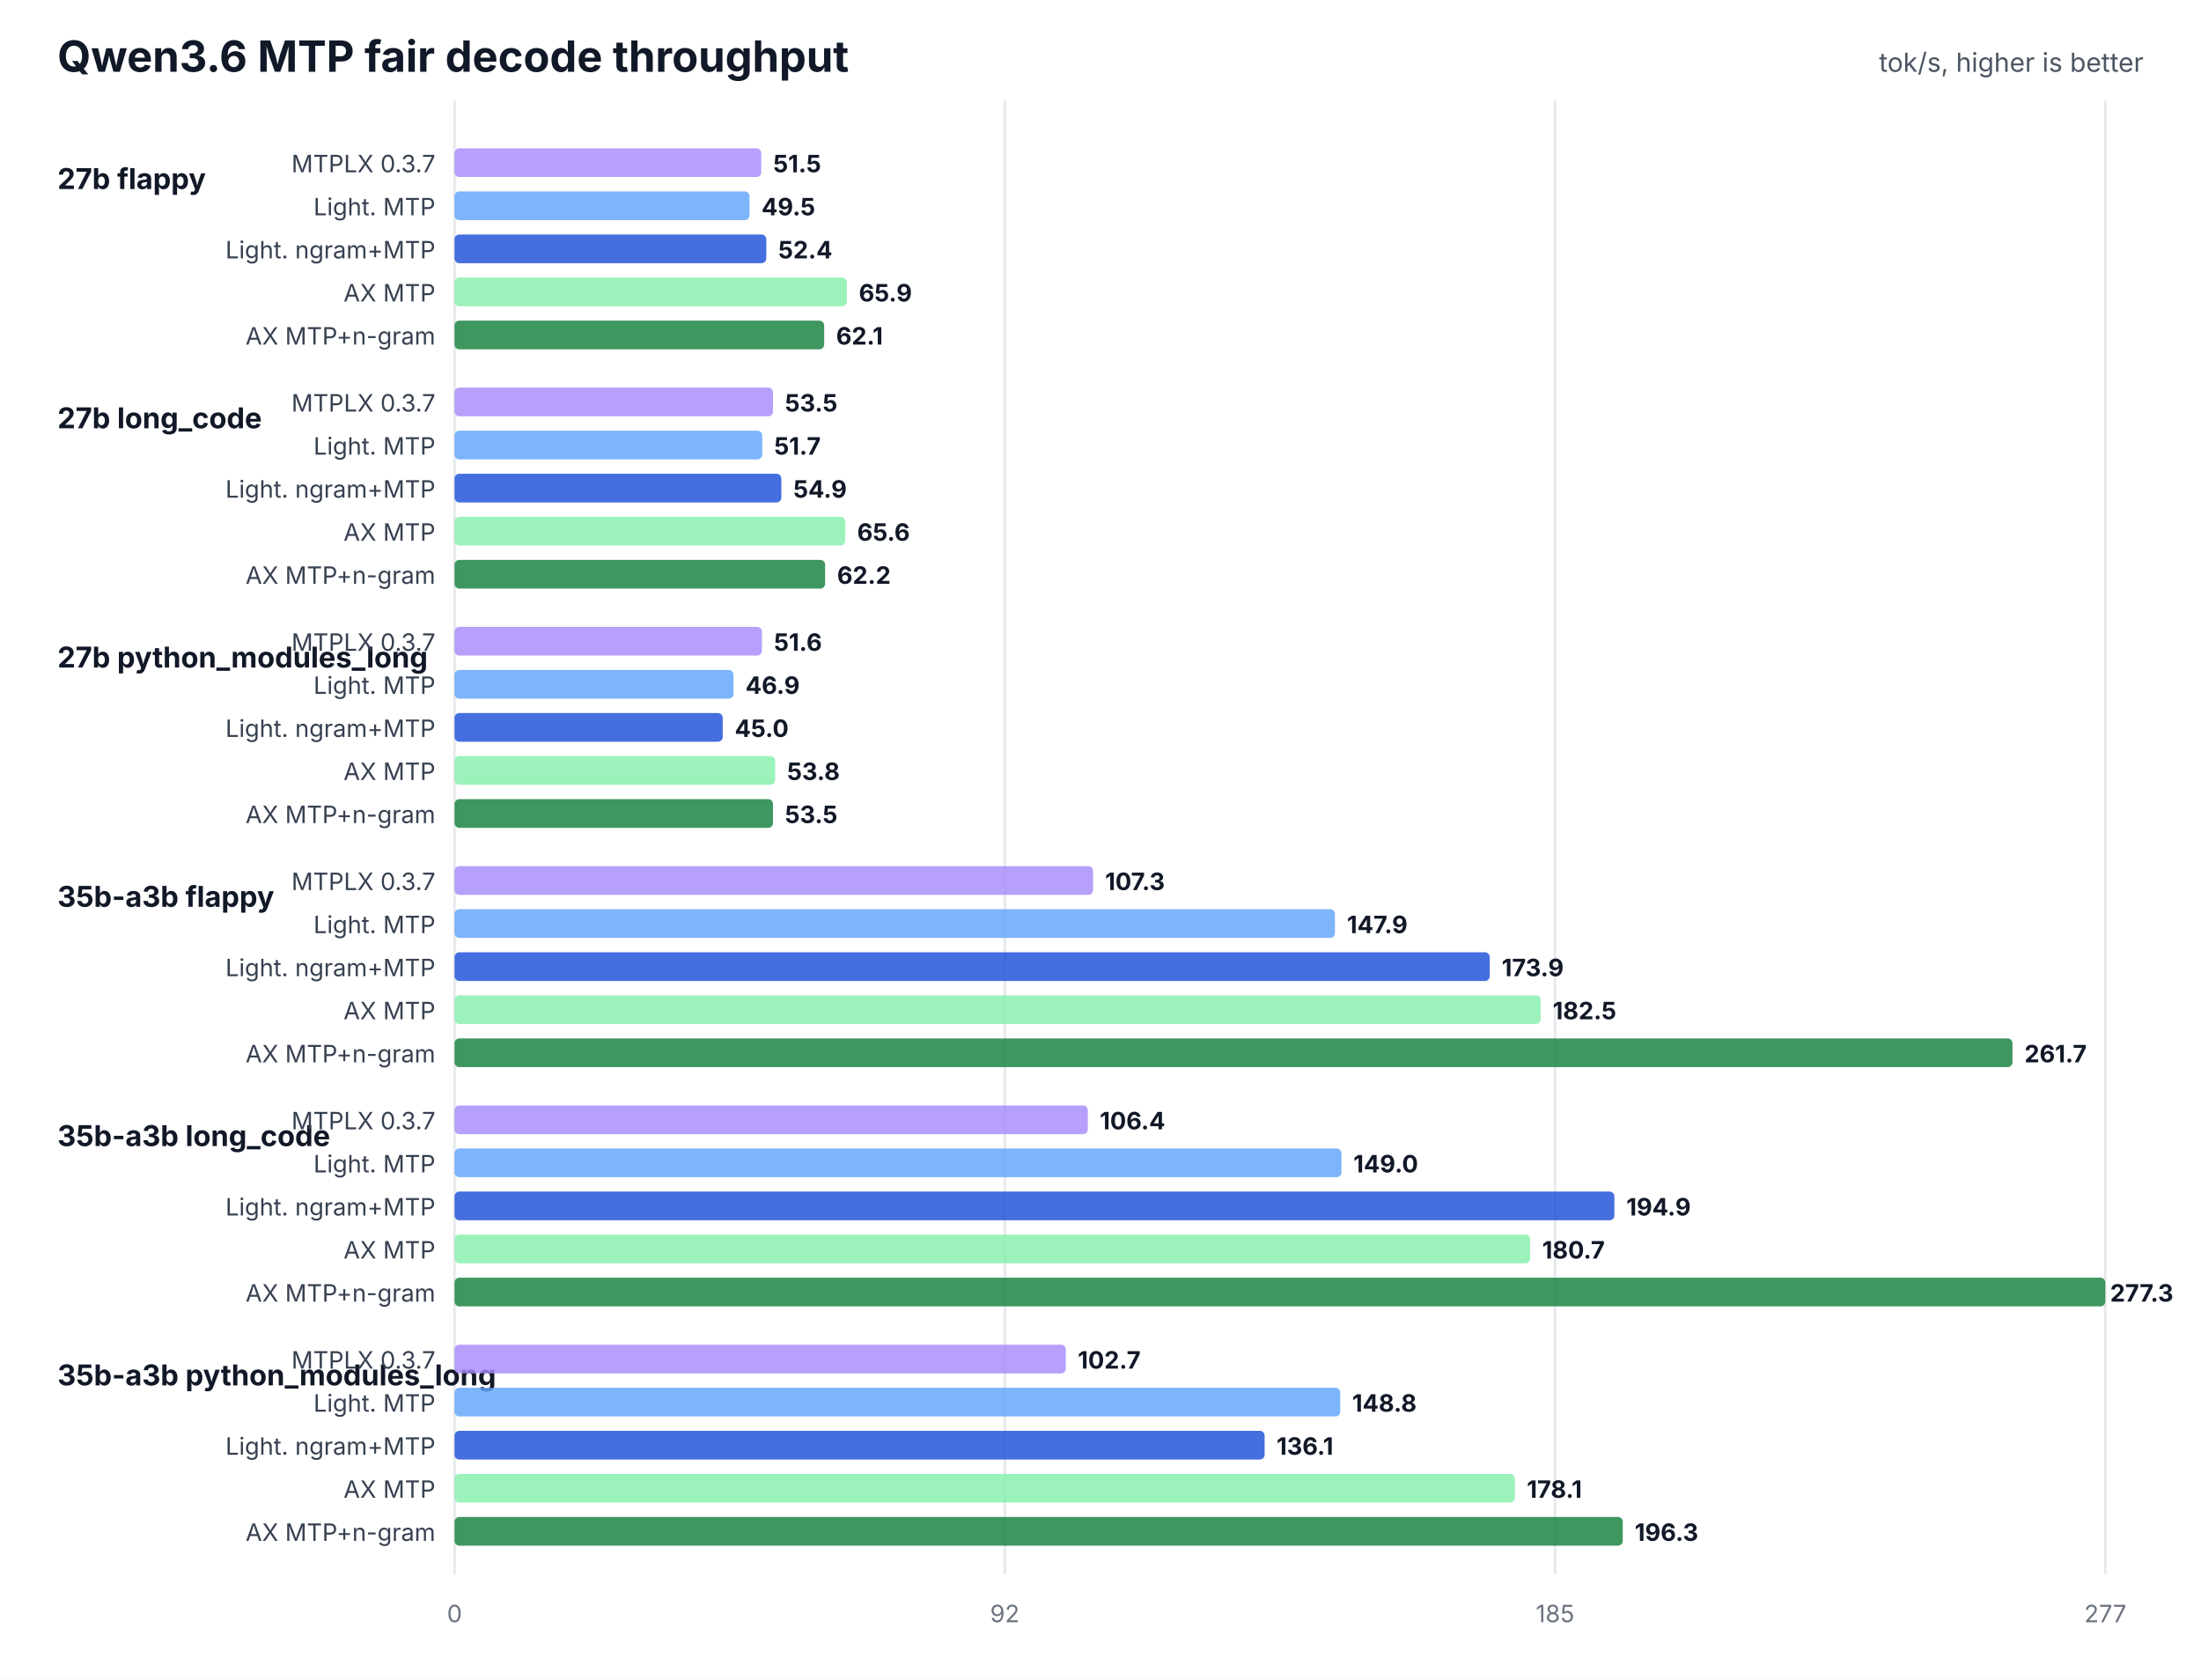
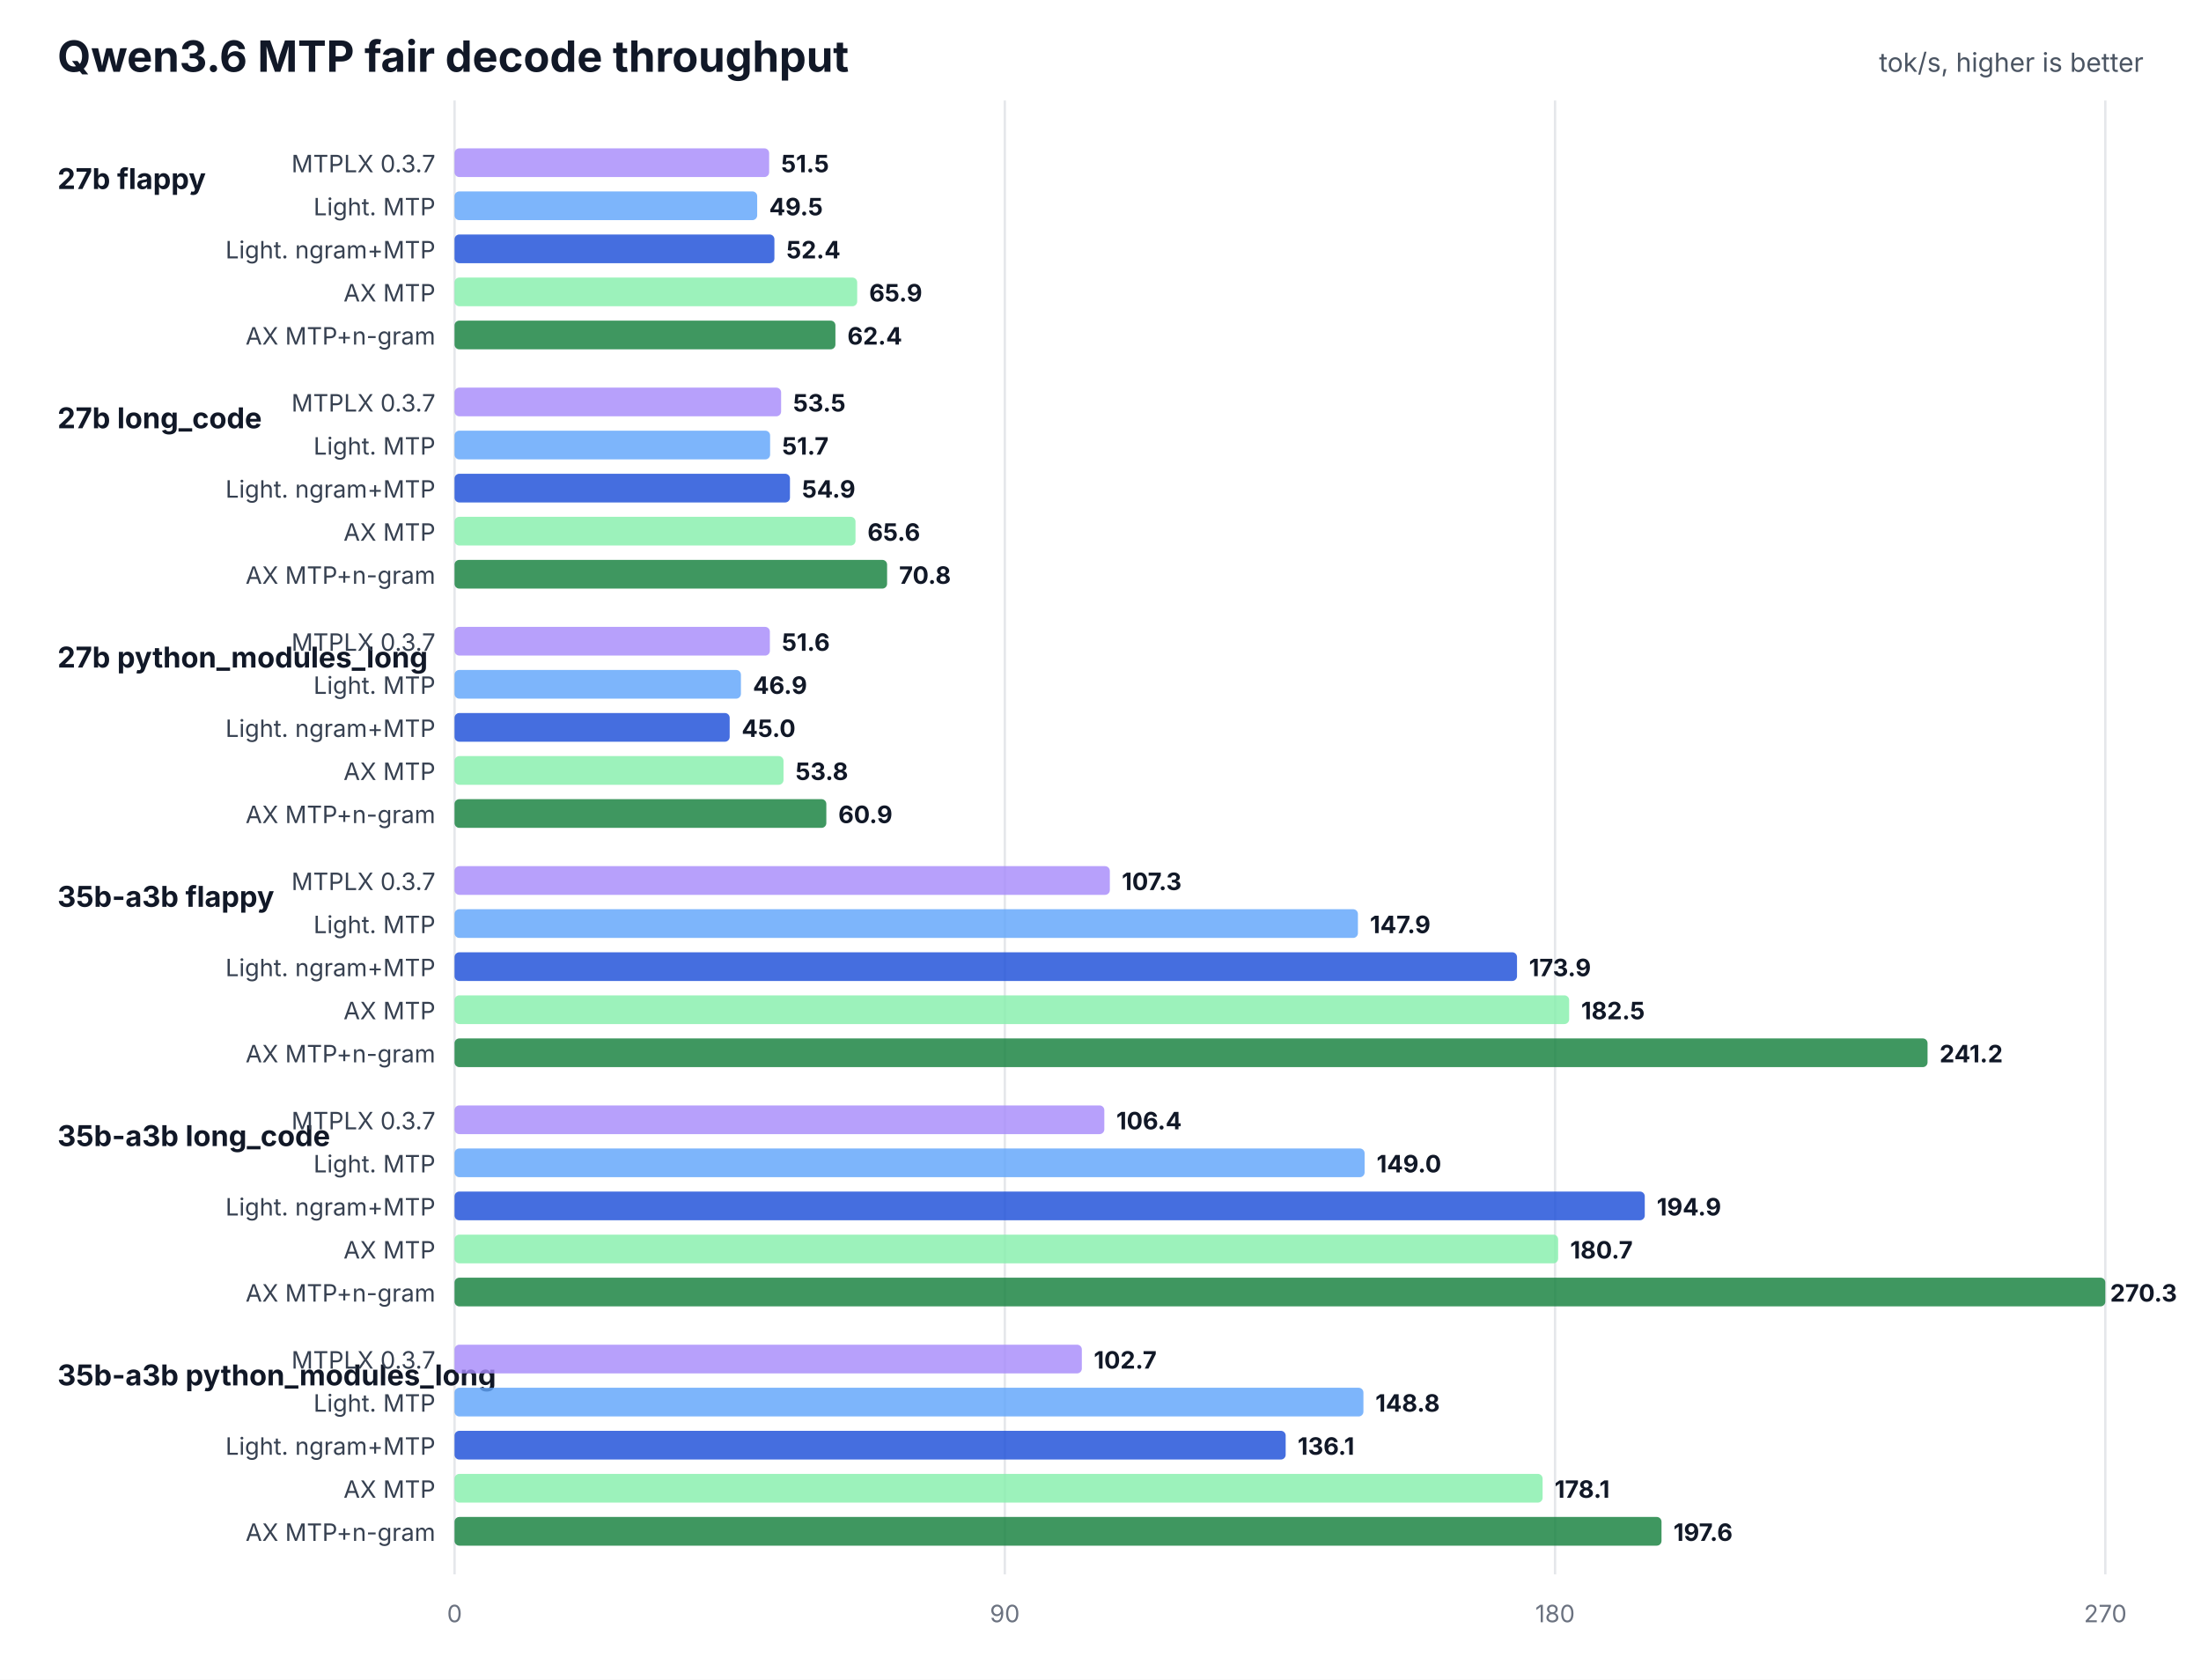
<svg xmlns="http://www.w3.org/2000/svg" width="920" height="702" viewBox="0 0 920 702" role="img">
  <rect width="100%" height="100%" fill="#ffffff" />
  <text x="24" y="30" font-family="Inter,Segoe UI,Arial,sans-serif" font-size="18" font-weight="700" fill="#111827">Qwen3.6 MTP fair decode throughput</text>
  <text x="896" y="30" text-anchor="end" font-family="Inter,Segoe UI,Arial,sans-serif" font-size="11" fill="#4b5563">tok/s, higher is better</text>
  <line x1="190.0" y1="42" x2="190.0" y2="658" stroke="#e5e7eb" stroke-width="1" />
  <text x="190.0" y="678" text-anchor="middle" font-family="Inter,Segoe UI,Arial,sans-serif" font-size="10" fill="#6b7280">0</text>
  <line x1="420.0" y1="42" x2="420.0" y2="658" stroke="#e5e7eb" stroke-width="1" />
-   <text x="420.0" y="678" text-anchor="middle" font-family="Inter,Segoe UI,Arial,sans-serif" font-size="10" fill="#6b7280">92</text>
+   <text x="420.0" y="678" text-anchor="middle" font-family="Inter,Segoe UI,Arial,sans-serif" font-size="10" fill="#6b7280">90</text>
  <line x1="650.0" y1="42" x2="650.0" y2="658" stroke="#e5e7eb" stroke-width="1" />
-   <text x="650.0" y="678" text-anchor="middle" font-family="Inter,Segoe UI,Arial,sans-serif" font-size="10" fill="#6b7280">185</text>
+   <text x="650.0" y="678" text-anchor="middle" font-family="Inter,Segoe UI,Arial,sans-serif" font-size="10" fill="#6b7280">180</text>
  <line x1="880.0" y1="42" x2="880.0" y2="658" stroke="#e5e7eb" stroke-width="1" />
-   <text x="880.0" y="678" text-anchor="middle" font-family="Inter,Segoe UI,Arial,sans-serif" font-size="10" fill="#6b7280">277</text>
+   <text x="880.0" y="678" text-anchor="middle" font-family="Inter,Segoe UI,Arial,sans-serif" font-size="10" fill="#6b7280">270</text>
  <text x="24" y="79" font-family="Inter,Segoe UI,Arial,sans-serif" font-size="12" font-weight="700" fill="#111827">27b flappy</text>
  <text x="182" y="72" text-anchor="end" font-family="Inter,Segoe UI,Arial,sans-serif" font-size="10" fill="#374151">MTPLX 0.3.7</text>
-   <rect x="190" y="62" width="128.2" height="12" rx="2" fill="#a78bfa" fill-opacity="0.82" />
-   <text x="323.2" y="72" font-family="Inter,Segoe UI,Arial,sans-serif" font-size="10" font-weight="700" fill="#111827">51.5</text>
+   <rect x="190" y="62" width="131.5" height="12" rx="2" fill="#a78bfa" fill-opacity="0.82" />
+   <text x="326.5" y="72" font-family="Inter,Segoe UI,Arial,sans-serif" font-size="10" font-weight="700" fill="#111827">51.5</text>
  <text x="182" y="90" text-anchor="end" font-family="Inter,Segoe UI,Arial,sans-serif" font-size="10" fill="#374151">Light. MTP</text>
-   <rect x="190" y="80" width="123.3" height="12" rx="2" fill="#60a5fa" fill-opacity="0.82" />
-   <text x="318.3" y="90" font-family="Inter,Segoe UI,Arial,sans-serif" font-size="10" font-weight="700" fill="#111827">49.5</text>
+   <rect x="190" y="80" width="126.5" height="12" rx="2" fill="#60a5fa" fill-opacity="0.82" />
+   <text x="321.5" y="90" font-family="Inter,Segoe UI,Arial,sans-serif" font-size="10" font-weight="700" fill="#111827">49.5</text>
  <text x="182" y="108" text-anchor="end" font-family="Inter,Segoe UI,Arial,sans-serif" font-size="10" fill="#374151">Light. ngram+MTP</text>
-   <rect x="190" y="98" width="130.3" height="12" rx="2" fill="#1d4ed8" fill-opacity="0.82" />
-   <text x="325.3" y="108" font-family="Inter,Segoe UI,Arial,sans-serif" font-size="10" font-weight="700" fill="#111827">52.4</text>
+   <rect x="190" y="98" width="133.7" height="12" rx="2" fill="#1d4ed8" fill-opacity="0.82" />
+   <text x="328.7" y="108" font-family="Inter,Segoe UI,Arial,sans-serif" font-size="10" font-weight="700" fill="#111827">52.4</text>
  <text x="182" y="126" text-anchor="end" font-family="Inter,Segoe UI,Arial,sans-serif" font-size="10" fill="#374151">AX MTP</text>
-   <rect x="190" y="116" width="164.0" height="12" rx="2" fill="#86efac" fill-opacity="0.82" />
-   <text x="359.0" y="126" font-family="Inter,Segoe UI,Arial,sans-serif" font-size="10" font-weight="700" fill="#111827">65.9</text>
+   <rect x="190" y="116" width="168.3" height="12" rx="2" fill="#86efac" fill-opacity="0.82" />
+   <text x="363.3" y="126" font-family="Inter,Segoe UI,Arial,sans-serif" font-size="10" font-weight="700" fill="#111827">65.9</text>
  <text x="182" y="144" text-anchor="end" font-family="Inter,Segoe UI,Arial,sans-serif" font-size="10" fill="#374151">AX MTP+n-gram</text>
-   <rect x="190" y="134" width="154.5" height="12" rx="2" fill="#15803d" fill-opacity="0.82" />
-   <text x="349.5" y="144" font-family="Inter,Segoe UI,Arial,sans-serif" font-size="10" font-weight="700" fill="#111827">62.1</text>
+   <rect x="190" y="134" width="159.2" height="12" rx="2" fill="#15803d" fill-opacity="0.82" />
+   <text x="354.2" y="144" font-family="Inter,Segoe UI,Arial,sans-serif" font-size="10" font-weight="700" fill="#111827">62.4</text>
  <text x="24" y="179" font-family="Inter,Segoe UI,Arial,sans-serif" font-size="12" font-weight="700" fill="#111827">27b long_code</text>
  <text x="182" y="172" text-anchor="end" font-family="Inter,Segoe UI,Arial,sans-serif" font-size="10" fill="#374151">MTPLX 0.3.7</text>
-   <rect x="190" y="162" width="133.1" height="12" rx="2" fill="#a78bfa" fill-opacity="0.82" />
-   <text x="328.1" y="172" font-family="Inter,Segoe UI,Arial,sans-serif" font-size="10" font-weight="700" fill="#111827">53.5</text>
+   <rect x="190" y="162" width="136.5" height="12" rx="2" fill="#a78bfa" fill-opacity="0.82" />
+   <text x="331.5" y="172" font-family="Inter,Segoe UI,Arial,sans-serif" font-size="10" font-weight="700" fill="#111827">53.5</text>
  <text x="182" y="190" text-anchor="end" font-family="Inter,Segoe UI,Arial,sans-serif" font-size="10" fill="#374151">Light. MTP</text>
-   <rect x="190" y="180" width="128.6" height="12" rx="2" fill="#60a5fa" fill-opacity="0.82" />
-   <text x="323.6" y="190" font-family="Inter,Segoe UI,Arial,sans-serif" font-size="10" font-weight="700" fill="#111827">51.7</text>
+   <rect x="190" y="180" width="131.9" height="12" rx="2" fill="#60a5fa" fill-opacity="0.82" />
+   <text x="326.9" y="190" font-family="Inter,Segoe UI,Arial,sans-serif" font-size="10" font-weight="700" fill="#111827">51.7</text>
  <text x="182" y="208" text-anchor="end" font-family="Inter,Segoe UI,Arial,sans-serif" font-size="10" fill="#374151">Light. ngram+MTP</text>
-   <rect x="190" y="198" width="136.6" height="12" rx="2" fill="#1d4ed8" fill-opacity="0.82" />
-   <text x="331.6" y="208" font-family="Inter,Segoe UI,Arial,sans-serif" font-size="10" font-weight="700" fill="#111827">54.9</text>
+   <rect x="190" y="198" width="140.2" height="12" rx="2" fill="#1d4ed8" fill-opacity="0.82" />
+   <text x="335.2" y="208" font-family="Inter,Segoe UI,Arial,sans-serif" font-size="10" font-weight="700" fill="#111827">54.9</text>
  <text x="182" y="226" text-anchor="end" font-family="Inter,Segoe UI,Arial,sans-serif" font-size="10" fill="#374151">AX MTP</text>
-   <rect x="190" y="216" width="163.3" height="12" rx="2" fill="#86efac" fill-opacity="0.82" />
-   <text x="358.3" y="226" font-family="Inter,Segoe UI,Arial,sans-serif" font-size="10" font-weight="700" fill="#111827">65.6</text>
+   <rect x="190" y="216" width="167.6" height="12" rx="2" fill="#86efac" fill-opacity="0.82" />
+   <text x="362.6" y="226" font-family="Inter,Segoe UI,Arial,sans-serif" font-size="10" font-weight="700" fill="#111827">65.6</text>
  <text x="182" y="244" text-anchor="end" font-family="Inter,Segoe UI,Arial,sans-serif" font-size="10" fill="#374151">AX MTP+n-gram</text>
-   <rect x="190" y="234" width="154.9" height="12" rx="2" fill="#15803d" fill-opacity="0.82" />
-   <text x="349.9" y="244" font-family="Inter,Segoe UI,Arial,sans-serif" font-size="10" font-weight="700" fill="#111827">62.2</text>
+   <rect x="190" y="234" width="180.8" height="12" rx="2" fill="#15803d" fill-opacity="0.82" />
+   <text x="375.8" y="244" font-family="Inter,Segoe UI,Arial,sans-serif" font-size="10" font-weight="700" fill="#111827">70.8</text>
  <text x="24" y="279" font-family="Inter,Segoe UI,Arial,sans-serif" font-size="12" font-weight="700" fill="#111827">27b python_modules_long</text>
  <text x="182" y="272" text-anchor="end" font-family="Inter,Segoe UI,Arial,sans-serif" font-size="10" fill="#374151">MTPLX 0.3.7</text>
-   <rect x="190" y="262" width="128.5" height="12" rx="2" fill="#a78bfa" fill-opacity="0.82" />
-   <text x="323.5" y="272" font-family="Inter,Segoe UI,Arial,sans-serif" font-size="10" font-weight="700" fill="#111827">51.6</text>
+   <rect x="190" y="262" width="131.8" height="12" rx="2" fill="#a78bfa" fill-opacity="0.82" />
+   <text x="326.8" y="272" font-family="Inter,Segoe UI,Arial,sans-serif" font-size="10" font-weight="700" fill="#111827">51.6</text>
  <text x="182" y="290" text-anchor="end" font-family="Inter,Segoe UI,Arial,sans-serif" font-size="10" fill="#374151">Light. MTP</text>
-   <rect x="190" y="280" width="116.6" height="12" rx="2" fill="#60a5fa" fill-opacity="0.82" />
-   <text x="311.6" y="290" font-family="Inter,Segoe UI,Arial,sans-serif" font-size="10" font-weight="700" fill="#111827">46.9</text>
+   <rect x="190" y="280" width="119.7" height="12" rx="2" fill="#60a5fa" fill-opacity="0.82" />
+   <text x="314.7" y="290" font-family="Inter,Segoe UI,Arial,sans-serif" font-size="10" font-weight="700" fill="#111827">46.9</text>
  <text x="182" y="308" text-anchor="end" font-family="Inter,Segoe UI,Arial,sans-serif" font-size="10" fill="#374151">Light. ngram+MTP</text>
-   <rect x="190" y="298" width="112.1" height="12" rx="2" fill="#1d4ed8" fill-opacity="0.82" />
-   <text x="307.1" y="308" font-family="Inter,Segoe UI,Arial,sans-serif" font-size="10" font-weight="700" fill="#111827">45.0</text>
+   <rect x="190" y="298" width="115.0" height="12" rx="2" fill="#1d4ed8" fill-opacity="0.82" />
+   <text x="310.0" y="308" font-family="Inter,Segoe UI,Arial,sans-serif" font-size="10" font-weight="700" fill="#111827">45.0</text>
  <text x="182" y="326" text-anchor="end" font-family="Inter,Segoe UI,Arial,sans-serif" font-size="10" fill="#374151">AX MTP</text>
-   <rect x="190" y="316" width="134.0" height="12" rx="2" fill="#86efac" fill-opacity="0.82" />
-   <text x="329.0" y="326" font-family="Inter,Segoe UI,Arial,sans-serif" font-size="10" font-weight="700" fill="#111827">53.8</text>
+   <rect x="190" y="316" width="137.5" height="12" rx="2" fill="#86efac" fill-opacity="0.82" />
+   <text x="332.5" y="326" font-family="Inter,Segoe UI,Arial,sans-serif" font-size="10" font-weight="700" fill="#111827">53.8</text>
  <text x="182" y="344" text-anchor="end" font-family="Inter,Segoe UI,Arial,sans-serif" font-size="10" fill="#374151">AX MTP+n-gram</text>
-   <rect x="190" y="334" width="133.1" height="12" rx="2" fill="#15803d" fill-opacity="0.82" />
-   <text x="328.1" y="344" font-family="Inter,Segoe UI,Arial,sans-serif" font-size="10" font-weight="700" fill="#111827">53.5</text>
+   <rect x="190" y="334" width="155.4" height="12" rx="2" fill="#15803d" fill-opacity="0.82" />
+   <text x="350.4" y="344" font-family="Inter,Segoe UI,Arial,sans-serif" font-size="10" font-weight="700" fill="#111827">60.9</text>
  <text x="24" y="379" font-family="Inter,Segoe UI,Arial,sans-serif" font-size="12" font-weight="700" fill="#111827">35b-a3b flappy</text>
  <text x="182" y="372" text-anchor="end" font-family="Inter,Segoe UI,Arial,sans-serif" font-size="10" fill="#374151">MTPLX 0.3.7</text>
-   <rect x="190" y="362" width="266.9" height="12" rx="2" fill="#a78bfa" fill-opacity="0.82" />
-   <text x="461.9" y="372" font-family="Inter,Segoe UI,Arial,sans-serif" font-size="10" font-weight="700" fill="#111827">107.3</text>
+   <rect x="190" y="362" width="273.9" height="12" rx="2" fill="#a78bfa" fill-opacity="0.82" />
+   <text x="468.9" y="372" font-family="Inter,Segoe UI,Arial,sans-serif" font-size="10" font-weight="700" fill="#111827">107.3</text>
  <text x="182" y="390" text-anchor="end" font-family="Inter,Segoe UI,Arial,sans-serif" font-size="10" fill="#374151">Light. MTP</text>
-   <rect x="190" y="380" width="368.0" height="12" rx="2" fill="#60a5fa" fill-opacity="0.82" />
-   <text x="563.0" y="390" font-family="Inter,Segoe UI,Arial,sans-serif" font-size="10" font-weight="700" fill="#111827">147.9</text>
+   <rect x="190" y="380" width="377.6" height="12" rx="2" fill="#60a5fa" fill-opacity="0.82" />
+   <text x="572.6" y="390" font-family="Inter,Segoe UI,Arial,sans-serif" font-size="10" font-weight="700" fill="#111827">147.9</text>
  <text x="182" y="408" text-anchor="end" font-family="Inter,Segoe UI,Arial,sans-serif" font-size="10" fill="#374151">Light. ngram+MTP</text>
-   <rect x="190" y="398" width="432.7" height="12" rx="2" fill="#1d4ed8" fill-opacity="0.82" />
-   <text x="627.7" y="408" font-family="Inter,Segoe UI,Arial,sans-serif" font-size="10" font-weight="700" fill="#111827">173.9</text>
+   <rect x="190" y="398" width="444.1" height="12" rx="2" fill="#1d4ed8" fill-opacity="0.82" />
+   <text x="639.1" y="408" font-family="Inter,Segoe UI,Arial,sans-serif" font-size="10" font-weight="700" fill="#111827">173.9</text>
  <text x="182" y="426" text-anchor="end" font-family="Inter,Segoe UI,Arial,sans-serif" font-size="10" fill="#374151">AX MTP</text>
-   <rect x="190" y="416" width="454.0" height="12" rx="2" fill="#86efac" fill-opacity="0.82" />
-   <text x="649.0" y="426" font-family="Inter,Segoe UI,Arial,sans-serif" font-size="10" font-weight="700" fill="#111827">182.5</text>
+   <rect x="190" y="416" width="465.9" height="12" rx="2" fill="#86efac" fill-opacity="0.82" />
+   <text x="660.9" y="426" font-family="Inter,Segoe UI,Arial,sans-serif" font-size="10" font-weight="700" fill="#111827">182.5</text>
  <text x="182" y="444" text-anchor="end" font-family="Inter,Segoe UI,Arial,sans-serif" font-size="10" fill="#374151">AX MTP+n-gram</text>
-   <rect x="190" y="434" width="651.2" height="12" rx="2" fill="#15803d" fill-opacity="0.82" />
-   <text x="846.2" y="444" font-family="Inter,Segoe UI,Arial,sans-serif" font-size="10" font-weight="700" fill="#111827">261.7</text>
+   <rect x="190" y="434" width="615.7" height="12" rx="2" fill="#15803d" fill-opacity="0.82" />
+   <text x="810.7" y="444" font-family="Inter,Segoe UI,Arial,sans-serif" font-size="10" font-weight="700" fill="#111827">241.2</text>
  <text x="24" y="479" font-family="Inter,Segoe UI,Arial,sans-serif" font-size="12" font-weight="700" fill="#111827">35b-a3b long_code</text>
  <text x="182" y="472" text-anchor="end" font-family="Inter,Segoe UI,Arial,sans-serif" font-size="10" fill="#374151">MTPLX 0.3.7</text>
-   <rect x="190" y="462" width="264.7" height="12" rx="2" fill="#a78bfa" fill-opacity="0.82" />
-   <text x="459.7" y="472" font-family="Inter,Segoe UI,Arial,sans-serif" font-size="10" font-weight="700" fill="#111827">106.4</text>
+   <rect x="190" y="462" width="271.6" height="12" rx="2" fill="#a78bfa" fill-opacity="0.82" />
+   <text x="466.6" y="472" font-family="Inter,Segoe UI,Arial,sans-serif" font-size="10" font-weight="700" fill="#111827">106.4</text>
  <text x="182" y="490" text-anchor="end" font-family="Inter,Segoe UI,Arial,sans-serif" font-size="10" fill="#374151">Light. MTP</text>
-   <rect x="190" y="480" width="370.7" height="12" rx="2" fill="#60a5fa" fill-opacity="0.82" />
-   <text x="565.7" y="490" font-family="Inter,Segoe UI,Arial,sans-serif" font-size="10" font-weight="700" fill="#111827">149.0</text>
+   <rect x="190" y="480" width="380.4" height="12" rx="2" fill="#60a5fa" fill-opacity="0.82" />
+   <text x="575.4" y="490" font-family="Inter,Segoe UI,Arial,sans-serif" font-size="10" font-weight="700" fill="#111827">149.0</text>
  <text x="182" y="508" text-anchor="end" font-family="Inter,Segoe UI,Arial,sans-serif" font-size="10" fill="#374151">Light. ngram+MTP</text>
-   <rect x="190" y="498" width="484.8" height="12" rx="2" fill="#1d4ed8" fill-opacity="0.82" />
-   <text x="679.8" y="508" font-family="Inter,Segoe UI,Arial,sans-serif" font-size="10" font-weight="700" fill="#111827">194.9</text>
+   <rect x="190" y="498" width="497.5" height="12" rx="2" fill="#1d4ed8" fill-opacity="0.82" />
+   <text x="692.5" y="508" font-family="Inter,Segoe UI,Arial,sans-serif" font-size="10" font-weight="700" fill="#111827">194.9</text>
  <text x="182" y="526" text-anchor="end" font-family="Inter,Segoe UI,Arial,sans-serif" font-size="10" fill="#374151">AX MTP</text>
-   <rect x="190" y="516" width="449.6" height="12" rx="2" fill="#86efac" fill-opacity="0.82" />
-   <text x="644.6" y="526" font-family="Inter,Segoe UI,Arial,sans-serif" font-size="10" font-weight="700" fill="#111827">180.7</text>
+   <rect x="190" y="516" width="461.3" height="12" rx="2" fill="#86efac" fill-opacity="0.82" />
+   <text x="656.3" y="526" font-family="Inter,Segoe UI,Arial,sans-serif" font-size="10" font-weight="700" fill="#111827">180.7</text>
  <text x="182" y="544" text-anchor="end" font-family="Inter,Segoe UI,Arial,sans-serif" font-size="10" fill="#374151">AX MTP+n-gram</text>
  <rect x="190" y="534" width="690.0" height="12" rx="2" fill="#15803d" fill-opacity="0.82" />
-   <text x="882.0" y="544" font-family="Inter,Segoe UI,Arial,sans-serif" font-size="10" font-weight="700" fill="#111827">277.3</text>
+   <text x="882.0" y="544" font-family="Inter,Segoe UI,Arial,sans-serif" font-size="10" font-weight="700" fill="#111827">270.3</text>
  <text x="24" y="579" font-family="Inter,Segoe UI,Arial,sans-serif" font-size="12" font-weight="700" fill="#111827">35b-a3b python_modules_long</text>
  <text x="182" y="572" text-anchor="end" font-family="Inter,Segoe UI,Arial,sans-serif" font-size="10" fill="#374151">MTPLX 0.3.7</text>
-   <rect x="190" y="562" width="255.5" height="12" rx="2" fill="#a78bfa" fill-opacity="0.82" />
-   <text x="450.5" y="572" font-family="Inter,Segoe UI,Arial,sans-serif" font-size="10" font-weight="700" fill="#111827">102.7</text>
+   <rect x="190" y="562" width="262.2" height="12" rx="2" fill="#a78bfa" fill-opacity="0.82" />
+   <text x="457.2" y="572" font-family="Inter,Segoe UI,Arial,sans-serif" font-size="10" font-weight="700" fill="#111827">102.7</text>
  <text x="182" y="590" text-anchor="end" font-family="Inter,Segoe UI,Arial,sans-serif" font-size="10" fill="#374151">Light. MTP</text>
-   <rect x="190" y="580" width="370.2" height="12" rx="2" fill="#60a5fa" fill-opacity="0.82" />
-   <text x="565.2" y="590" font-family="Inter,Segoe UI,Arial,sans-serif" font-size="10" font-weight="700" fill="#111827">148.8</text>
+   <rect x="190" y="580" width="379.9" height="12" rx="2" fill="#60a5fa" fill-opacity="0.82" />
+   <text x="574.9" y="590" font-family="Inter,Segoe UI,Arial,sans-serif" font-size="10" font-weight="700" fill="#111827">148.8</text>
  <text x="182" y="608" text-anchor="end" font-family="Inter,Segoe UI,Arial,sans-serif" font-size="10" fill="#374151">Light. ngram+MTP</text>
-   <rect x="190" y="598" width="338.6" height="12" rx="2" fill="#1d4ed8" fill-opacity="0.82" />
-   <text x="533.6" y="608" font-family="Inter,Segoe UI,Arial,sans-serif" font-size="10" font-weight="700" fill="#111827">136.1</text>
+   <rect x="190" y="598" width="347.4" height="12" rx="2" fill="#1d4ed8" fill-opacity="0.82" />
+   <text x="542.4" y="608" font-family="Inter,Segoe UI,Arial,sans-serif" font-size="10" font-weight="700" fill="#111827">136.1</text>
  <text x="182" y="626" text-anchor="end" font-family="Inter,Segoe UI,Arial,sans-serif" font-size="10" fill="#374151">AX MTP</text>
-   <rect x="190" y="616" width="443.2" height="12" rx="2" fill="#86efac" fill-opacity="0.82" />
-   <text x="638.2" y="626" font-family="Inter,Segoe UI,Arial,sans-serif" font-size="10" font-weight="700" fill="#111827">178.1</text>
+   <rect x="190" y="616" width="454.8" height="12" rx="2" fill="#86efac" fill-opacity="0.82" />
+   <text x="649.8" y="626" font-family="Inter,Segoe UI,Arial,sans-serif" font-size="10" font-weight="700" fill="#111827">178.1</text>
  <text x="182" y="644" text-anchor="end" font-family="Inter,Segoe UI,Arial,sans-serif" font-size="10" fill="#374151">AX MTP+n-gram</text>
-   <rect x="190" y="634" width="488.3" height="12" rx="2" fill="#15803d" fill-opacity="0.82" />
-   <text x="683.3" y="644" font-family="Inter,Segoe UI,Arial,sans-serif" font-size="10" font-weight="700" fill="#111827">196.3</text>
+   <rect x="190" y="634" width="504.5" height="12" rx="2" fill="#15803d" fill-opacity="0.82" />
+   <text x="699.5" y="644" font-family="Inter,Segoe UI,Arial,sans-serif" font-size="10" font-weight="700" fill="#111827">197.6</text>
</svg>
